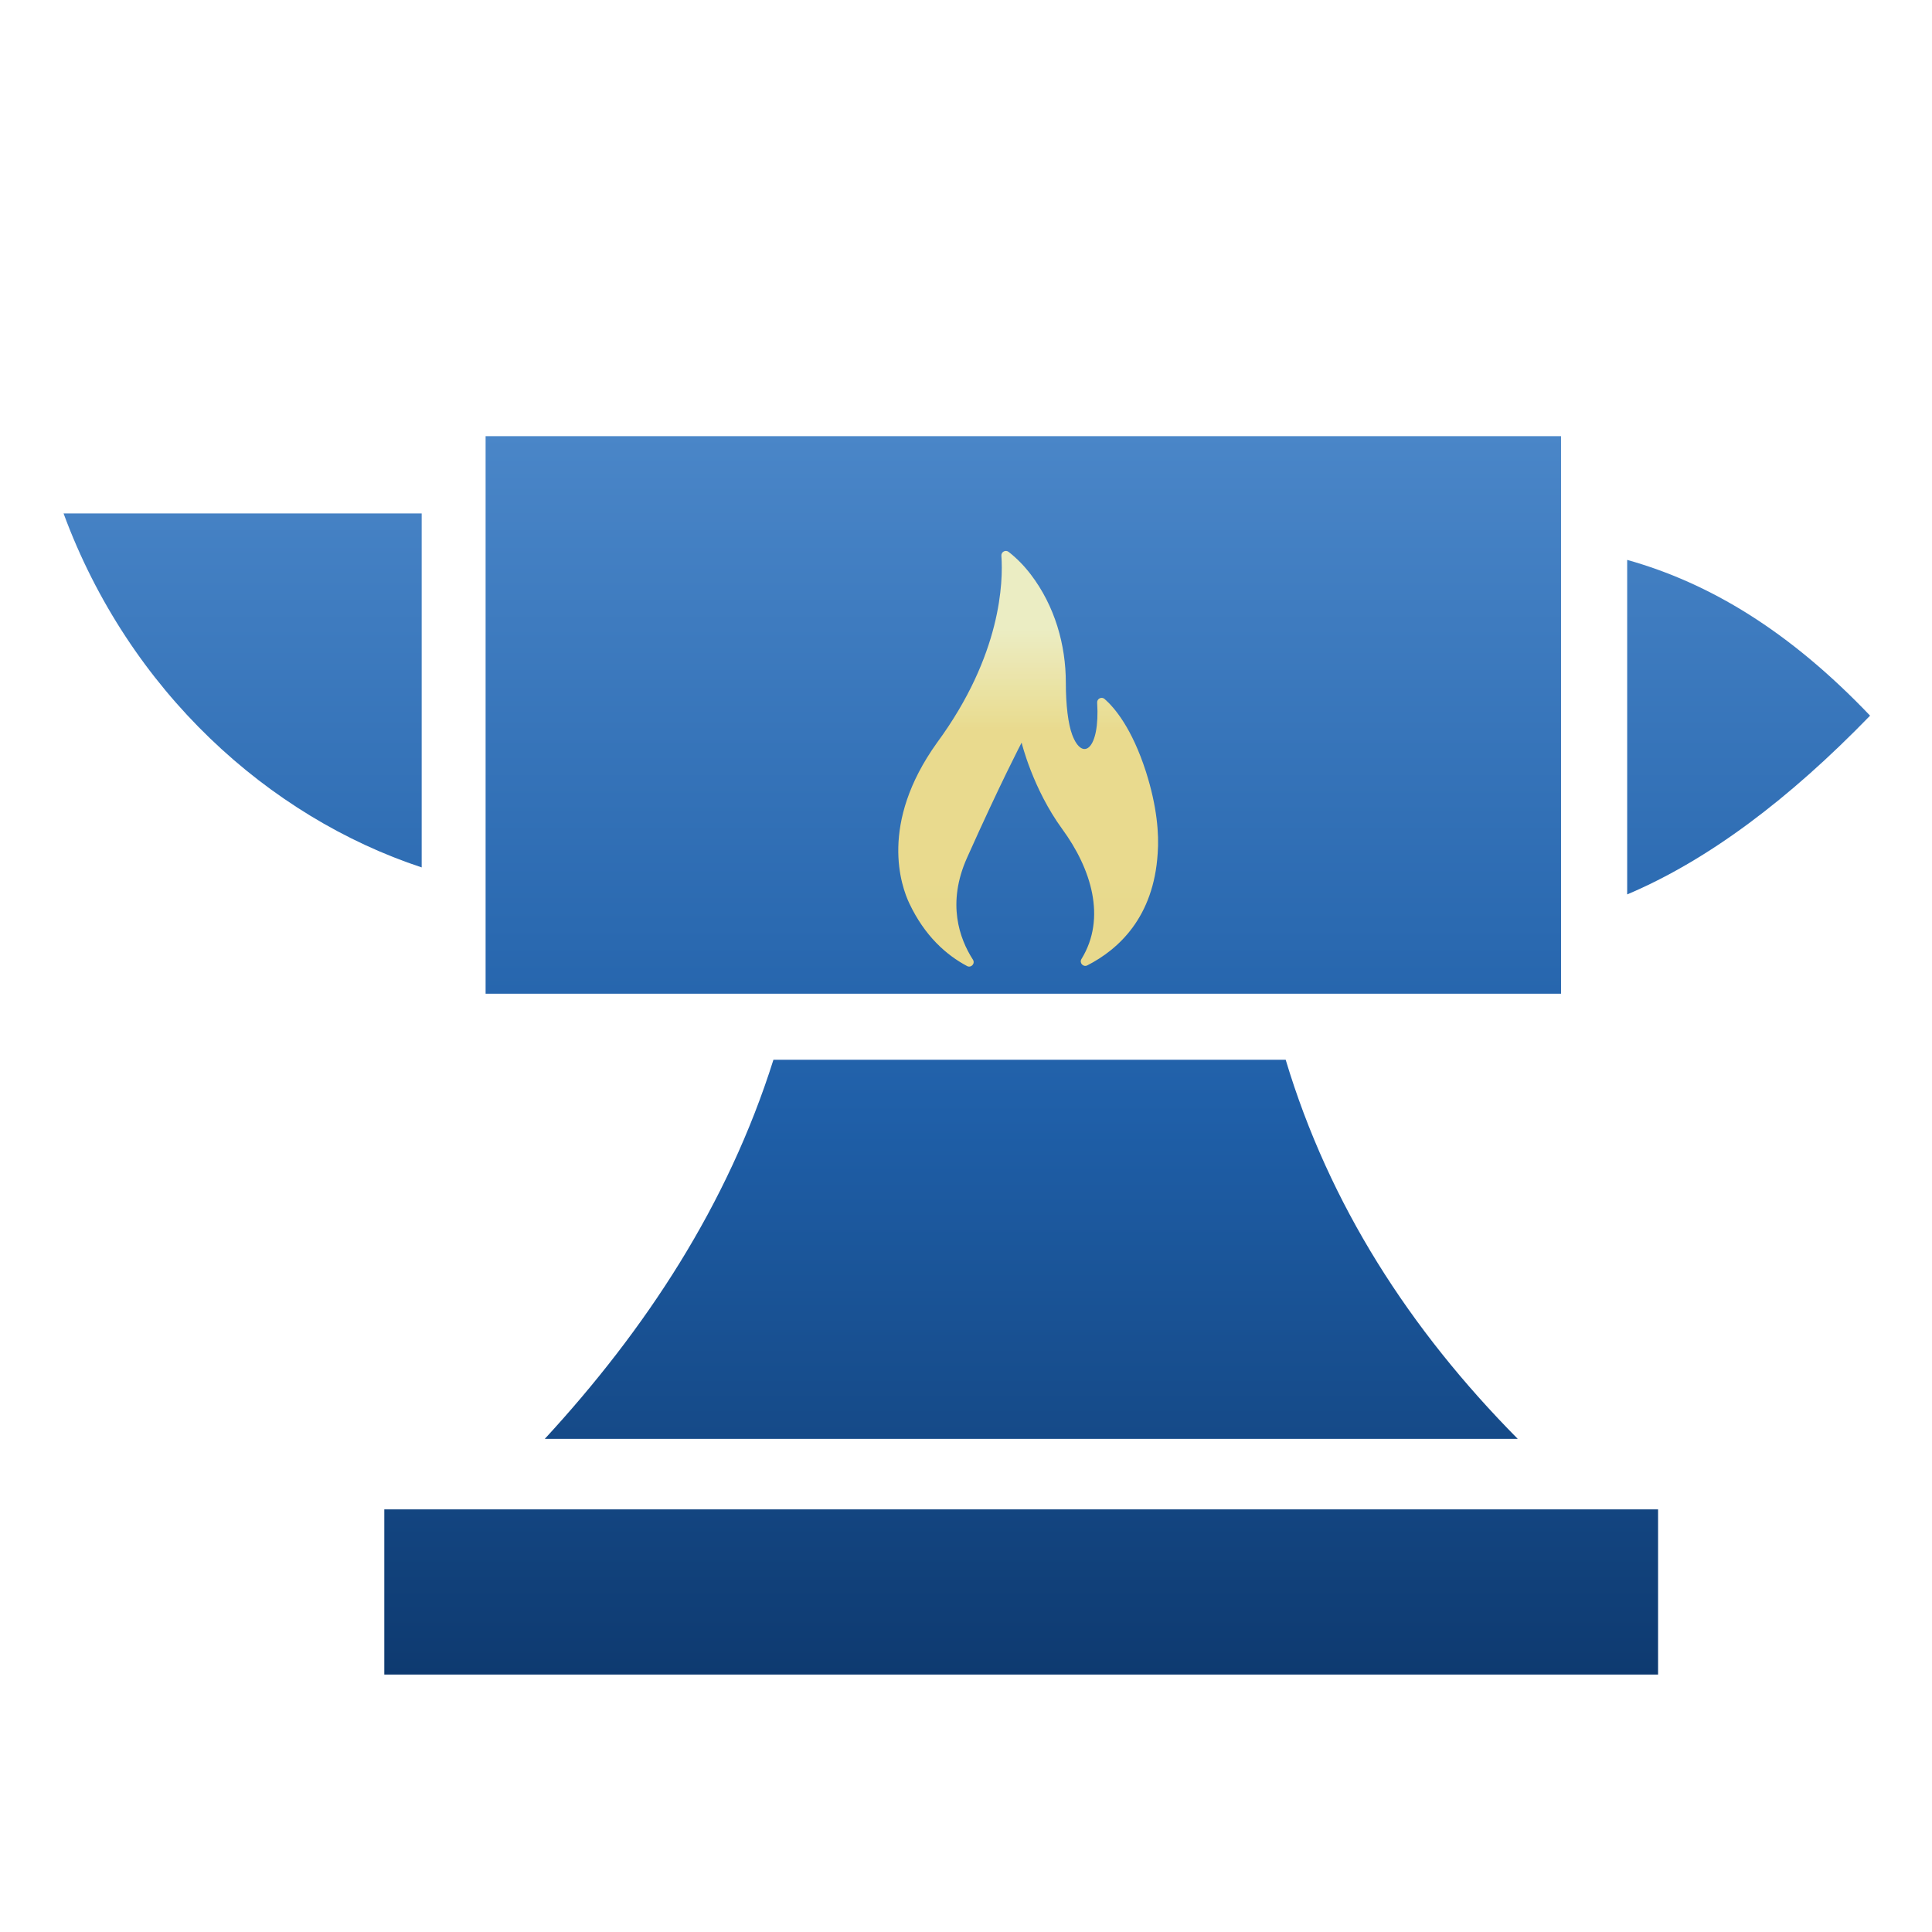
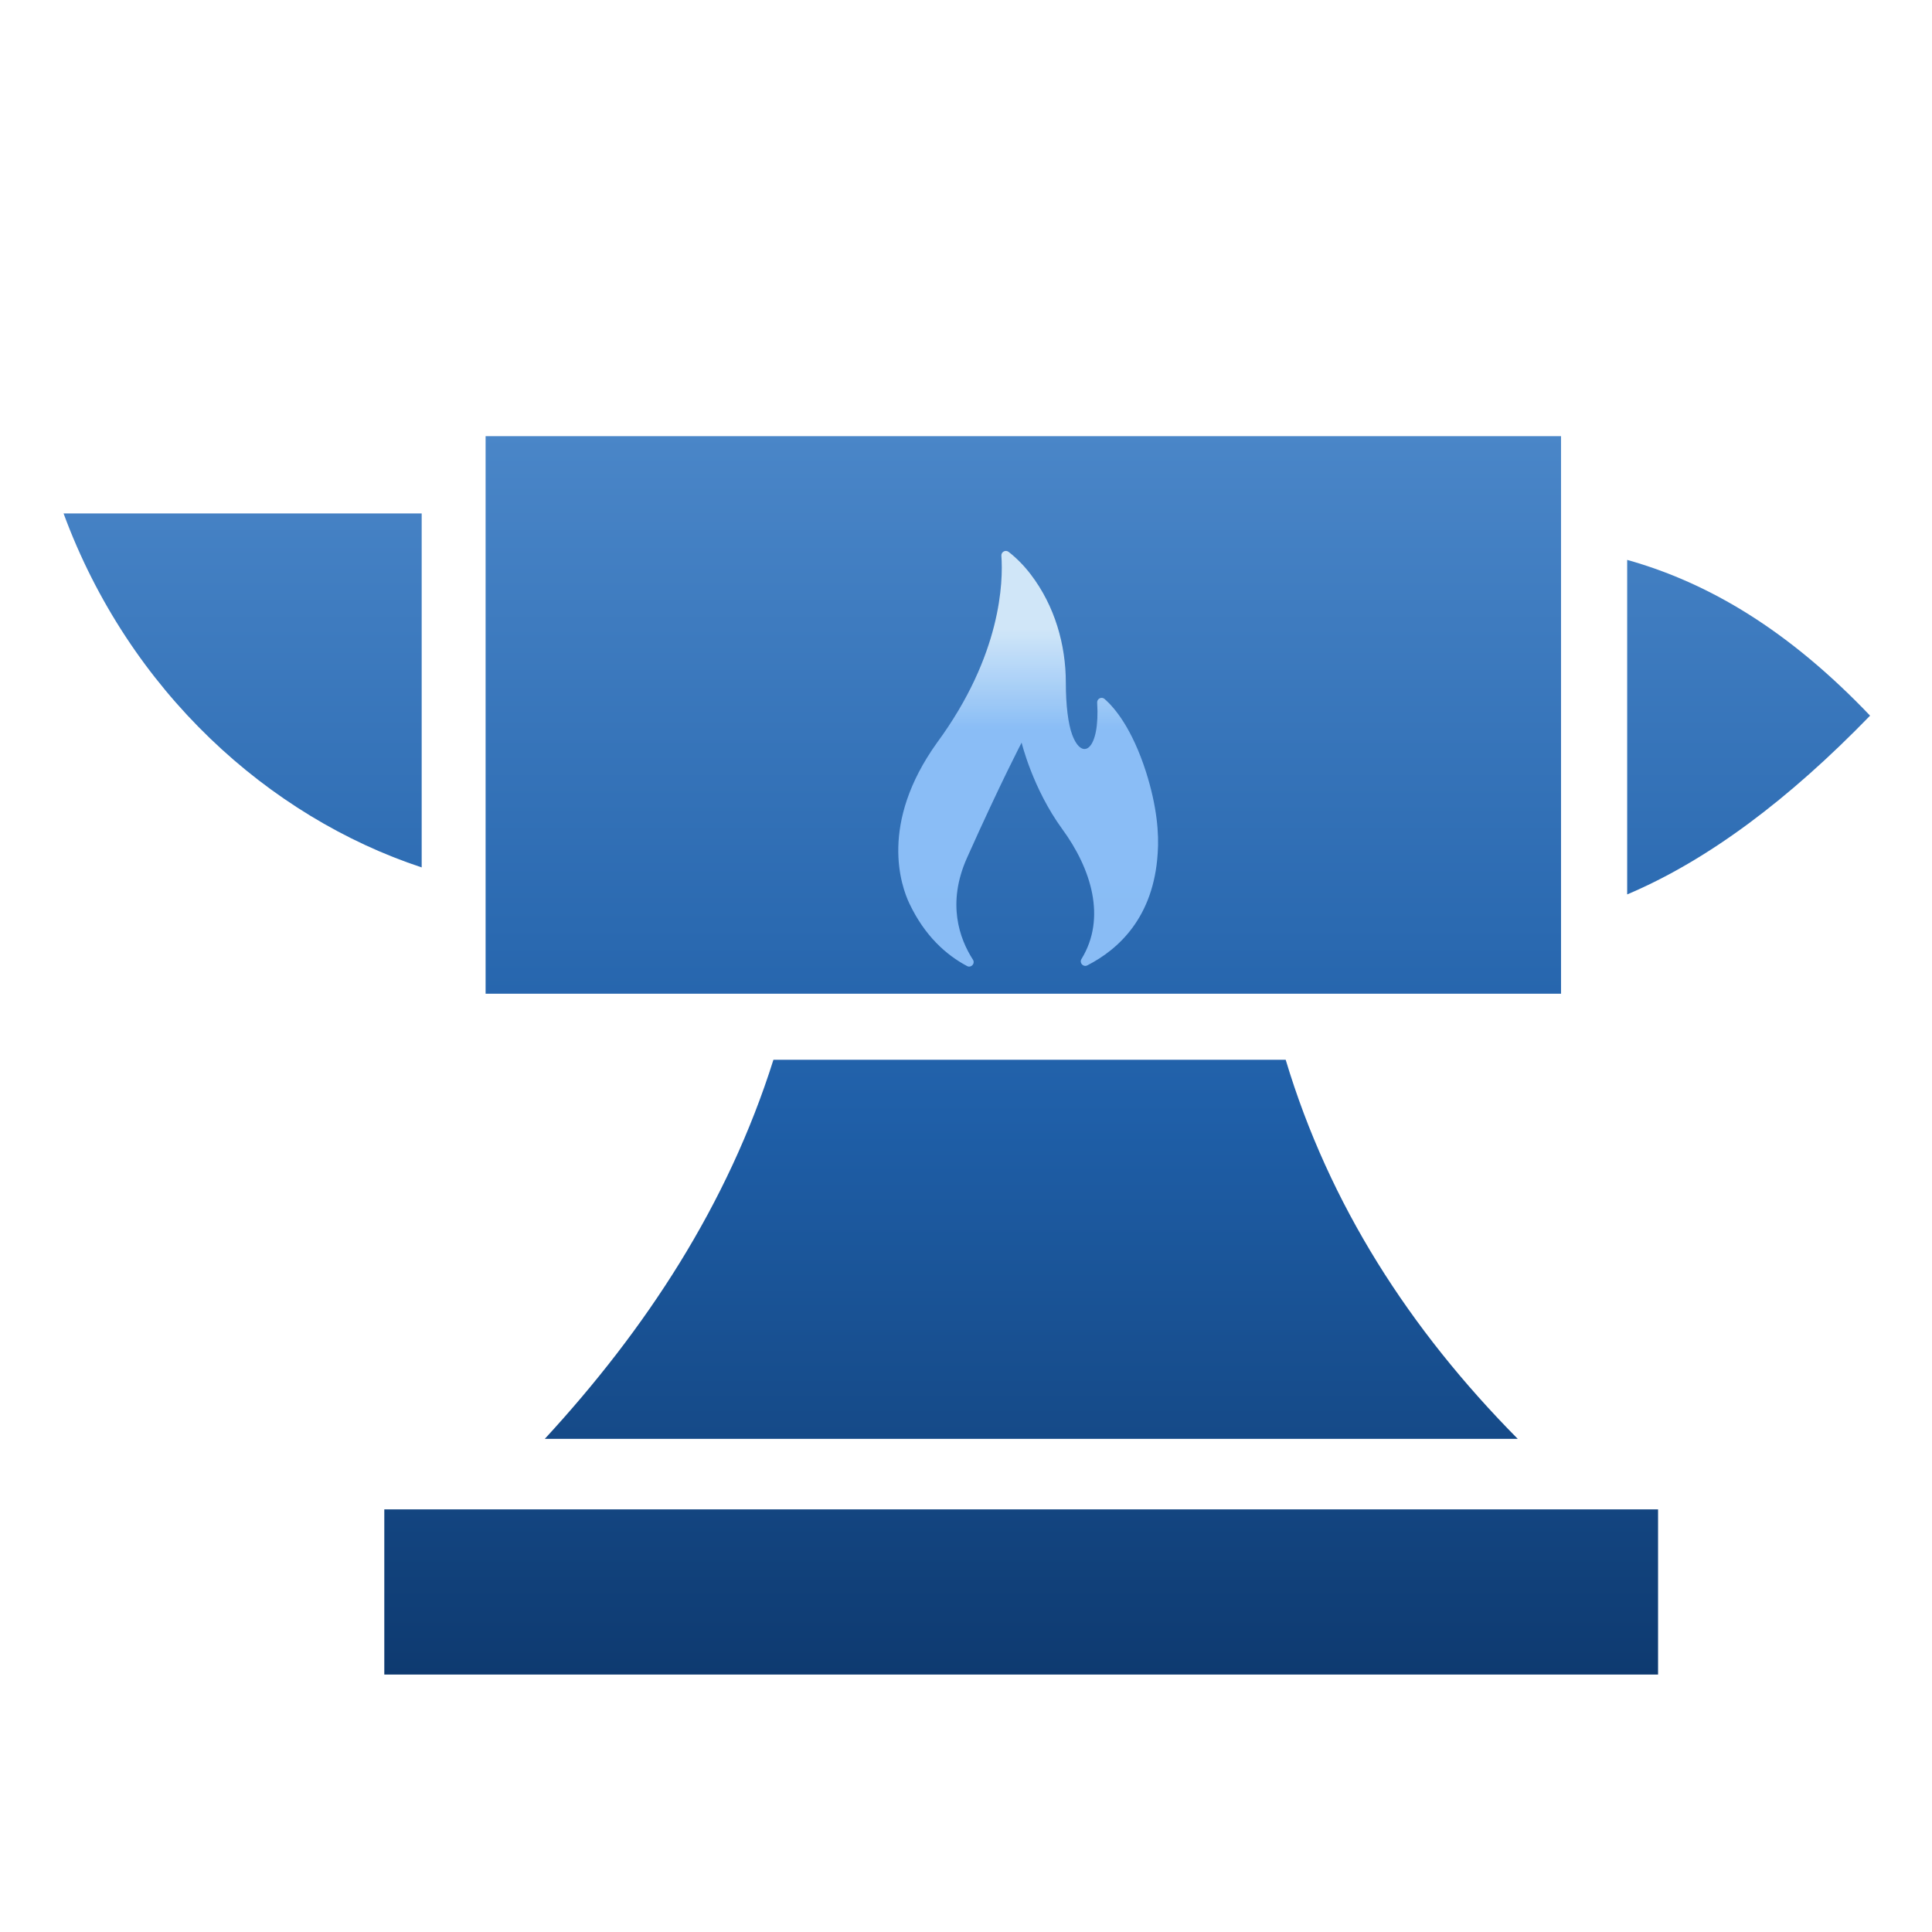
<svg xmlns="http://www.w3.org/2000/svg" viewBox="0 0 512 512">
  <defs>
    <linearGradient id="ag" x1="256" y1="115" x2="256" y2="444" gradientUnits="userSpaceOnUse">
      <stop offset="0%" stop-color="#4A86C8" />
      <stop offset="55%" stop-color="#1F5FA8" />
      <stop offset="100%" stop-color="#0E3A70" />
    </linearGradient>
    <linearGradient id="fg" x1="271" y1="115" x2="271" y2="263" gradientUnits="userSpaceOnUse">
-       <stop offset="0%" stop-color="#FEF9C3" />
-       <stop offset="100%" stop-color="#FDE68A" />
+       <stop offset="0%" stop-color="#E0F2FE" />
+       <stop offset="100%" stop-color="#93C5FD" />
    </linearGradient>
    <clipPath id="tableClip">
      <rect x="128.688" y="115.594" width="285" height="147.75" />
    </clipPath>
  </defs>
  <path fill="url(#ag)" d="M128.688 115.594v147.75h285v-147.75h-285zm-111.844 20.47c17.374 47.14 54.372 80.413 94.906 93.81v-93.81H16.844zm414.375 12.31v88.657c21.457-9.083 42.92-25.257 64.374-47.374-21.52-22.562-42.633-35.173-64.375-41.28zm-226.25 132.47c-12.15 38.536-33.897 71.5-60.595 100.47l257.844-.002c-28.705-29.016-49.952-62.054-61.5-100.468H204.97zM101.843 400v43.78h337.562V400H101.844z" />
  <g clip-path="url(#tableClip)">
    <path fill="url(#fg)" opacity="0.9" transform="translate(217.4 146) scale(0.18)" d="M216.02,611.195c5.978,3.178,12.284-3.704,8.624-9.4c-19.866-30.919-38.678-82.947-8.706-149.952c49.982-111.737,80.396-169.609,80.396-169.609s16.177,67.536,60.029,127.585c42.205,57.793,65.306,130.478,28.064,191.029c-3.495,5.683,2.668,12.388,8.607,9.349c46.1-23.582,97.806-70.885,103.64-165.017c2.151-28.764-1.075-69.034-17.206-119.851c-20.741-64.406-46.239-94.459-60.992-107.365c-4.413-3.861-11.276-0.439-10.914,5.413c4.299,69.494-21.845,87.129-36.726,47.386c-5.943-15.874-9.409-43.33-9.409-76.766c0-55.665-16.15-112.967-51.755-159.531c-9.259-12.109-20.093-23.424-32.523-33.073c-4.5-3.494-11.023,0.018-10.611,5.7c2.734,37.736,0.257,145.885-94.624,275.089c-86.029,119.851-52.693,211.896-40.864,236.826C153.666,566.767,185.212,594.814,216.02,611.195z" />
  </g>
</svg>
